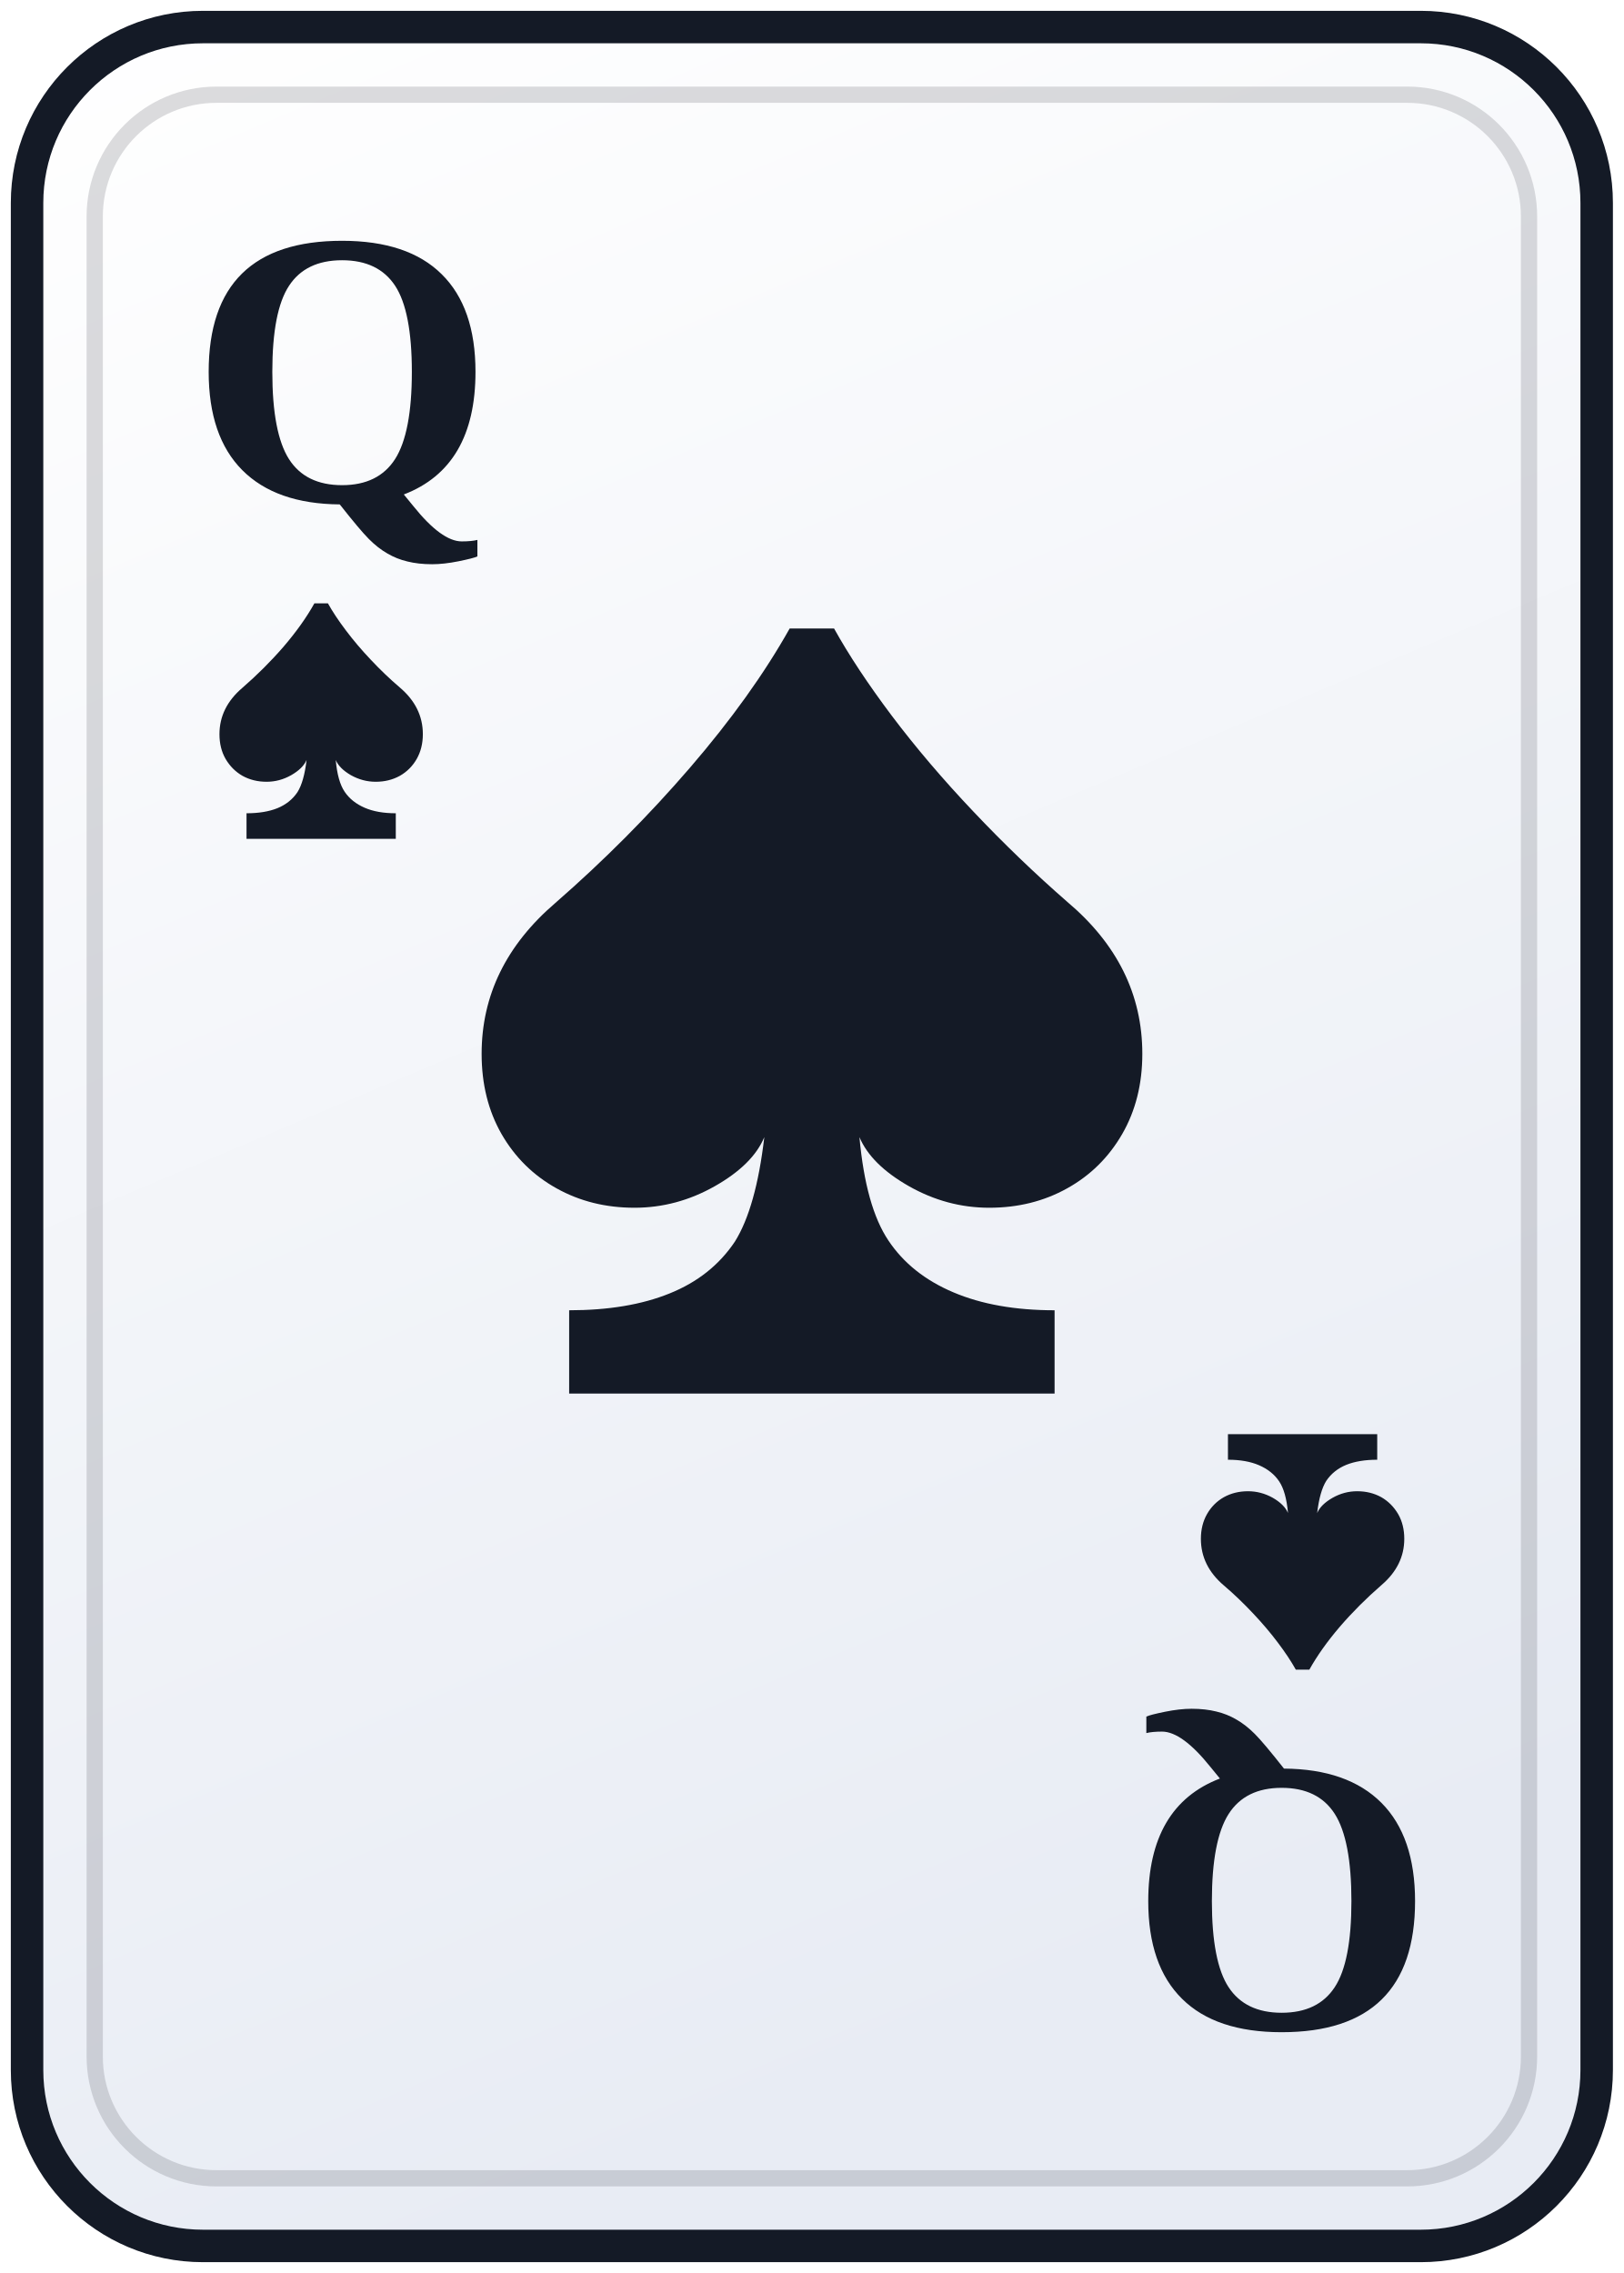
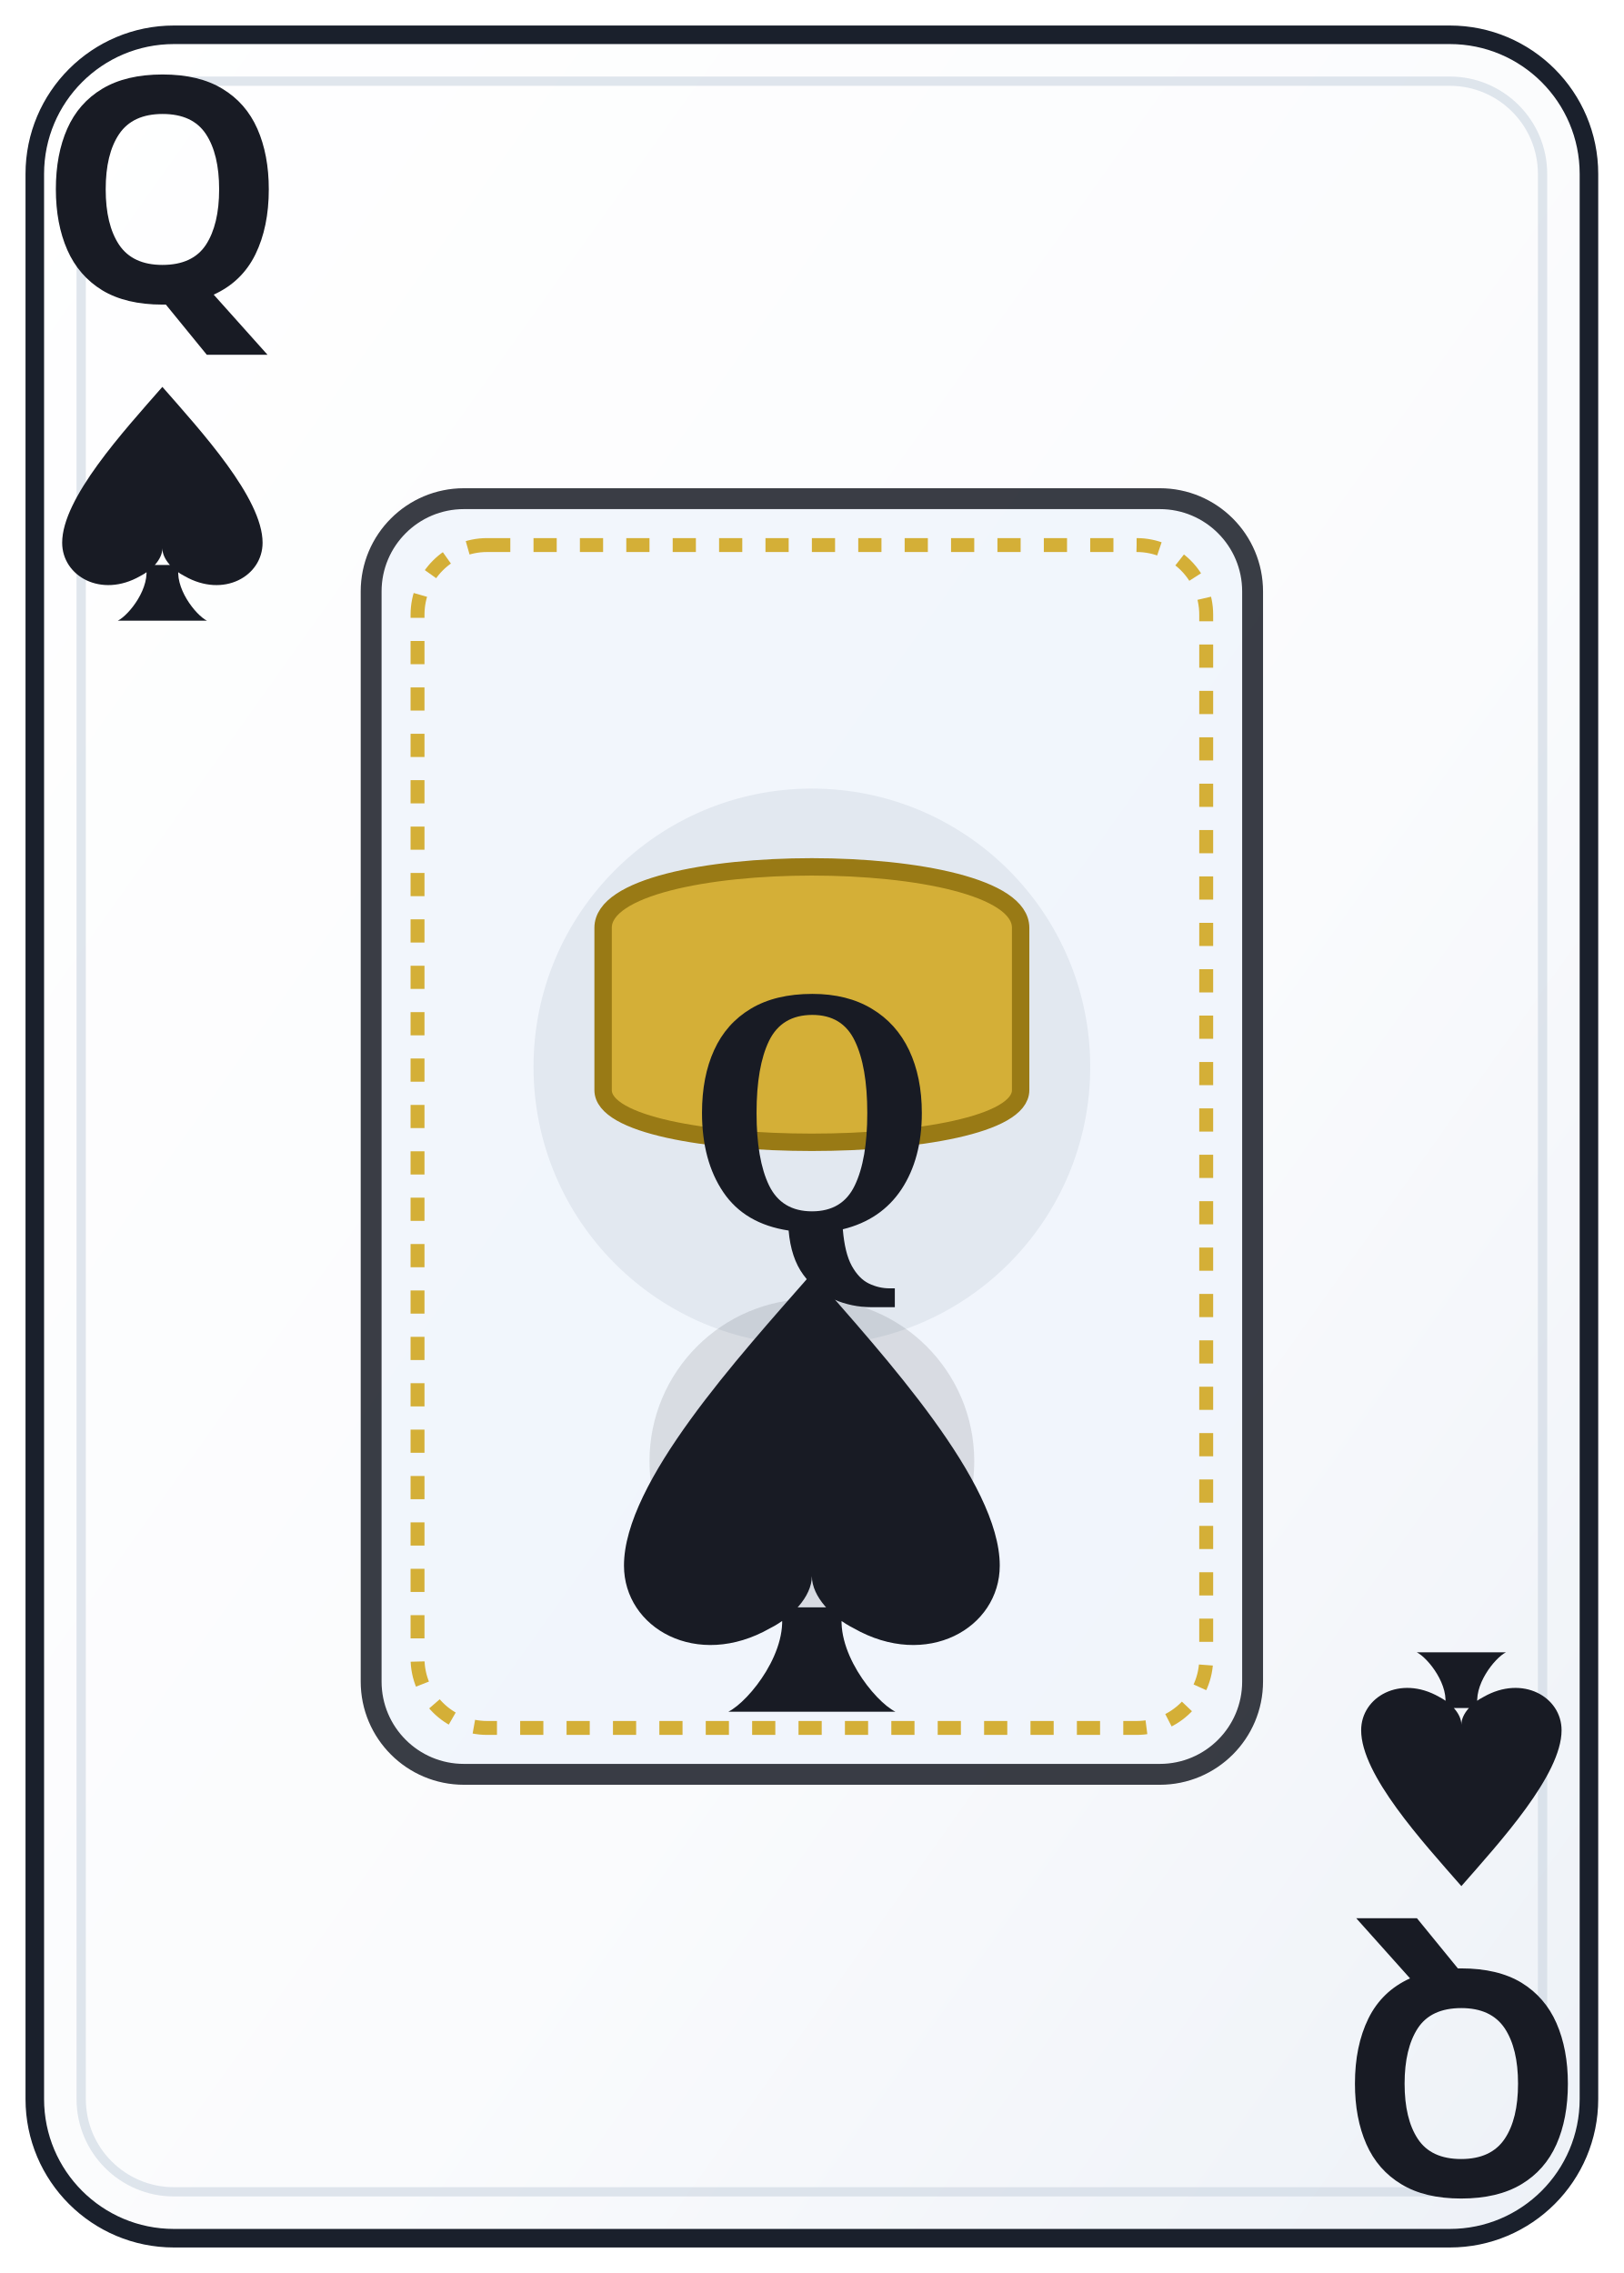
- <svg xmlns="http://www.w3.org/2000/svg" viewBox="0 0 120 168" width="120" height="168">
+ <svg xmlns="http://www.w3.org/2000/svg" viewBox="0 0 140 196" width="140" height="196">
  <defs>
-     <linearGradient id="paper" x1="0" y1="0" x2="0.3" y2="1">
-       <stop offset="0" stop-color="#ffffff" />
-       <stop offset="1" stop-color="#e8ecf4" />
+     <linearGradient id="cardBg" x1="0%" y1="0%" x2="100%" y2="100%">
+       <stop offset="0%" stop-color="#ffffff" />
+       <stop offset="60%" stop-color="#fafbfd" />
+       <stop offset="100%" stop-color="#edf1f7" />
    </linearGradient>
  </defs>
-   <rect x="2" y="2" width="116" height="164" rx="13" fill="url(#paper)" stroke="#141a26" stroke-width="2.4" />
-   <rect x="7" y="7" width="106" height="154" rx="9" fill="none" stroke="#141a26" stroke-opacity="0.15" stroke-width="1.2" />
-   <g fill="#141a26">
-     <text x="14" y="37" font-family="Georgia,'Times New Roman',serif" font-size="29" font-weight="700">Q</text>
-     <text x="15" y="62" font-family="'Segoe UI Symbol','Apple Symbols','Noto Sans Symbols 2','DejaVu Sans',serif" font-size="24">♠</text>
+   <rect x="3" y="3" width="134" height="190" rx="12" fill="url(#cardBg)" stroke="#1a202c" stroke-width="1.6" />
+   <rect x="7" y="7" width="126" height="182" rx="8" fill="none" stroke="#cbd5e1" stroke-width="0.8" opacity="0.6" />
+   <g transform="translate(14, 26)">
+     <text x="0" y="0" font-family="'Cinzel', 'Segoe UI', 'Helvetica Neue', serif" font-size="27" font-weight="800" text-anchor="middle" fill="#181b24">Q</text>
+     <path d="M 0 -18 C -7 -10, -18 2, -18 10 C -18 16, -11 20, -4 16 C -2 15, 0 13, 0 11 C 0 13, 2 15, 4 16 C 11 20, 18 16, 18 10 C 18 2, 7 -10, 0 -18 Z M -3 14 C -2 18, -6 23, -8 24 L 8 24 C 6 23, 2 18, 3 14 Z" fill="#181b24" transform="translate(0, 16) scale(0.48)" />
  </g>
-   <text x="60" y="103" text-anchor="middle" font-family="'Segoe UI Symbol','Apple Symbols','Noto Sans Symbols 2','DejaVu Sans',serif" font-size="78" fill="#141a26">♠</text>
-   <g transform="rotate(180 60 84)">
-     <g fill="#141a26">
-       <text x="14" y="37" font-family="Georgia,'Times New Roman',serif" font-size="29" font-weight="700">Q</text>
-       <text x="15" y="62" font-family="'Segoe UI Symbol','Apple Symbols','Noto Sans Symbols 2','DejaVu Sans',serif" font-size="24">♠</text>
-     </g>
+   <g transform="translate(70, 98)">
+     <rect x="-38" y="-55" width="76" height="110" rx="8" fill="#f0f4fc" stroke="#181b24" stroke-width="1.8" opacity="0.85" />
+     <rect x="-34" y="-51" width="68" height="102" rx="6" fill="none" stroke="#d4af37" stroke-width="1.2" stroke-dasharray="2,2" />
+     <circle cx="0" cy="-6" r="24" fill="#e2e8f0" />
+     <path d="M-18,-18 C-18,-25, 18,-25, 18,-18 L18,-4 C18,2, -18,2, -18,-4 Z" fill="#d4af37" stroke="#997a15" stroke-width="1.5" />
+     <text x="0" y="8" font-family="'Cinzel', 'Trajan Pro', 'Georgia', serif" font-size="28" font-weight="900" text-anchor="middle" fill="#181b24">Q</text>
+     <circle cx="0" cy="28" r="14" fill="#181b24" opacity="0.12" />
+     <path d="M 0 -18 C -7 -10, -18 2, -18 10 C -18 16, -11 20, -4 16 C -2 15, 0 13, 0 11 C 0 13, 2 15, 4 16 C 11 20, 18 16, 18 10 C 18 2, 7 -10, 0 -18 Z M -3 14 C -2 18, -6 23, -8 24 L 8 24 C 6 23, 2 18, 3 14 Z" fill="#181b24" transform="translate(0, 28) scale(0.9)" />
+   </g>
+   <g transform="translate(126, 170) rotate(180)">
+     <text x="0" y="0" font-family="'Cinzel', 'Segoe UI', 'Helvetica Neue', serif" font-size="27" font-weight="800" text-anchor="middle" fill="#181b24">Q</text>
+     <path d="M 0 -18 C -7 -10, -18 2, -18 10 C -18 16, -11 20, -4 16 C -2 15, 0 13, 0 11 C 0 13, 2 15, 4 16 C 11 20, 18 16, 18 10 C 18 2, 7 -10, 0 -18 Z M -3 14 C -2 18, -6 23, -8 24 L 8 24 C 6 23, 2 18, 3 14 Z" fill="#181b24" transform="translate(0, 16) scale(0.48)" />
  </g>
</svg>
